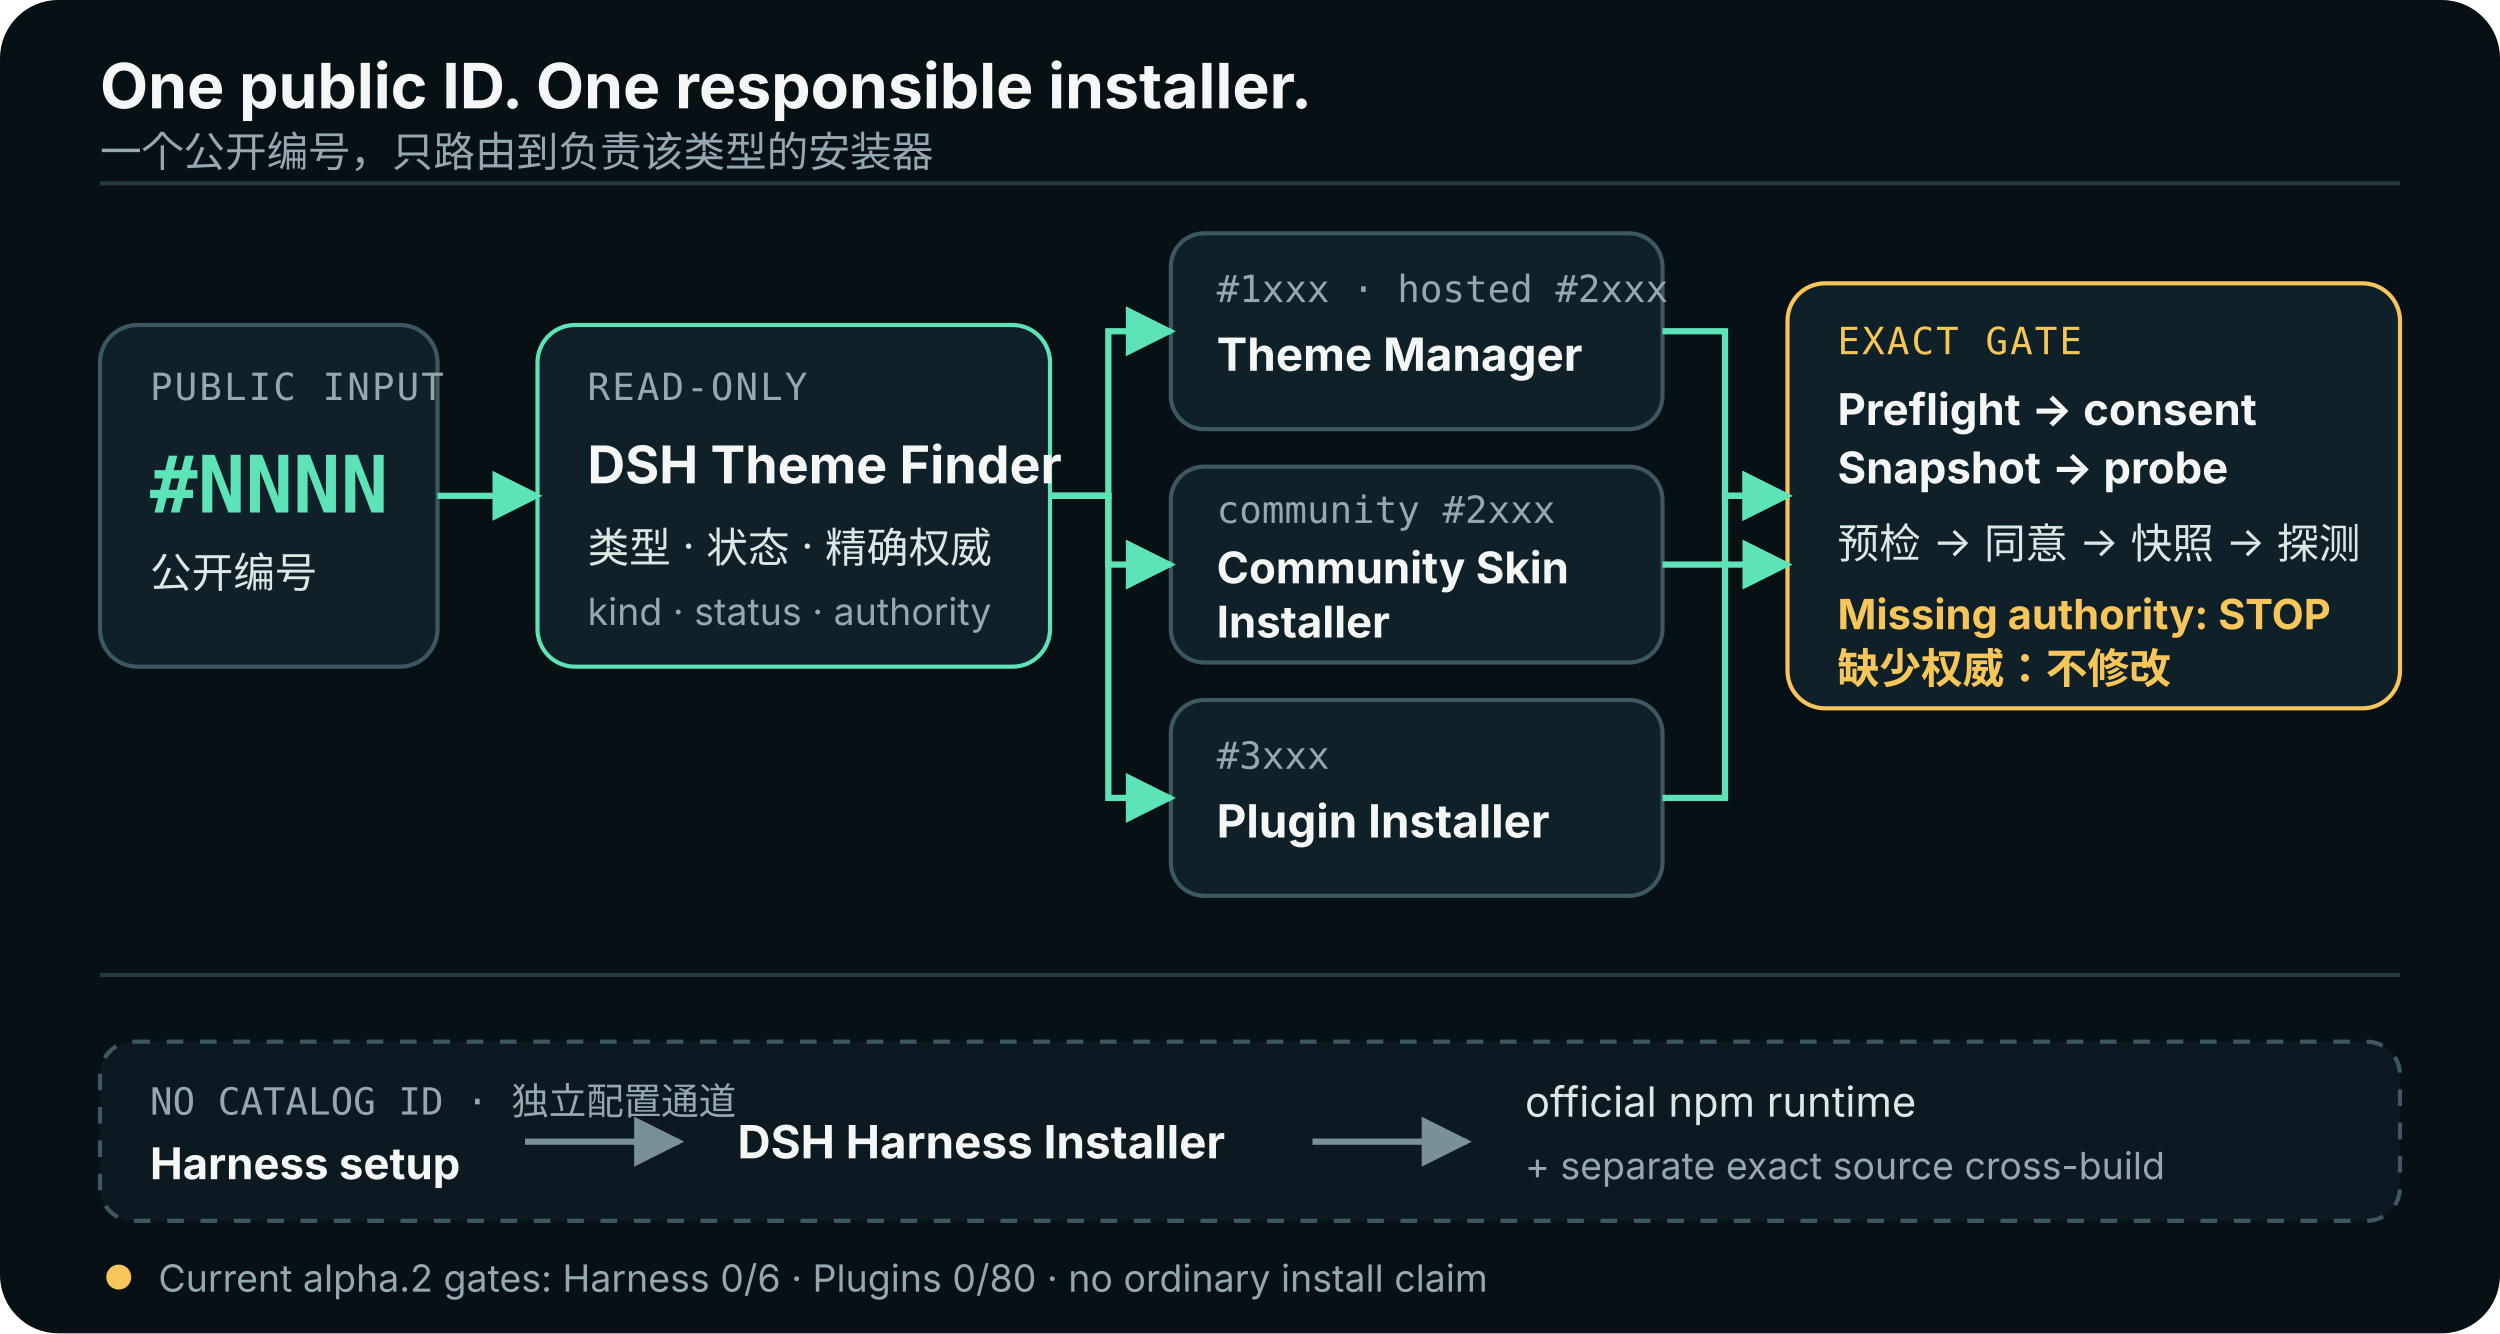
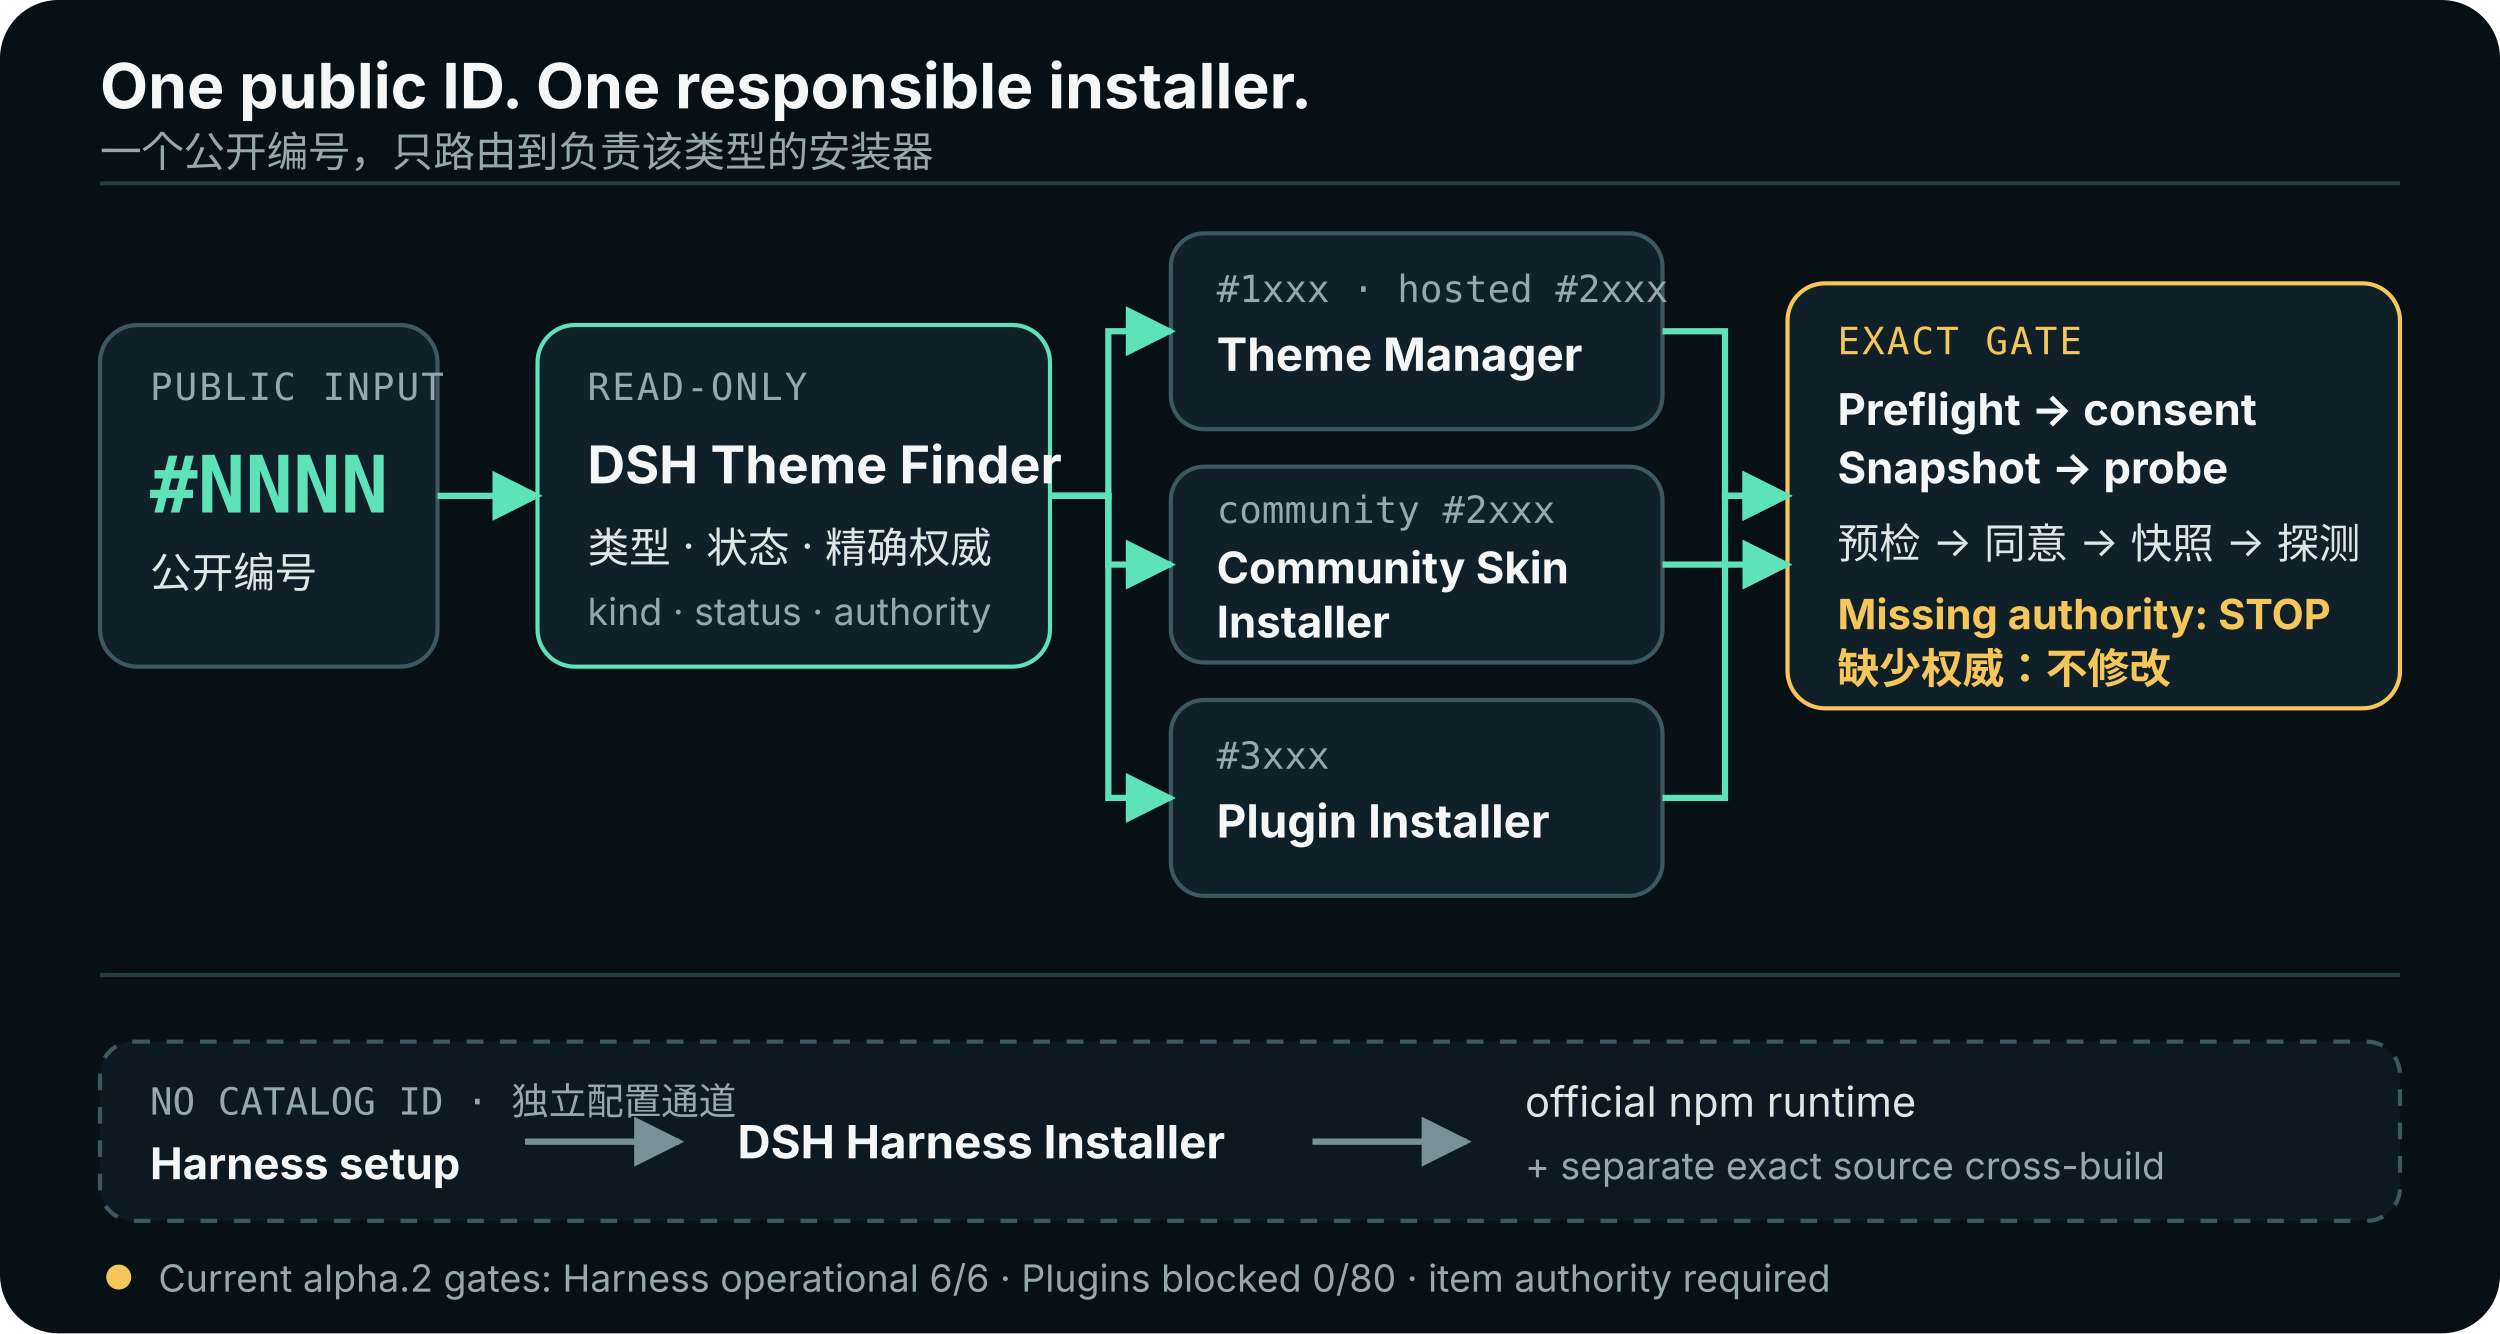
<svg xmlns="http://www.w3.org/2000/svg" width="1200" height="640" viewBox="0 0 1200 640" role="img" aria-labelledby="title desc">
  <defs>
    <marker id="arrow" viewBox="0 0 10 10" refX="9" refY="5" markerWidth="8" markerHeight="8" orient="auto">
      <path d="M0 0L10 5L0 10Z" fill="#5EE2B8" />
    </marker>
    <marker id="arrow-muted" viewBox="0 0 10 10" refX="9" refY="5" markerWidth="8" markerHeight="8" orient="auto">
      <path d="M0 0L10 5L0 10Z" fill="#789198" />
    </marker>
  </defs>
  <rect width="1200" height="640" rx="28" fill="#071015" />
  <path d="M48 88H1152M48 468H1152" stroke="#253A41" stroke-width="2" />
  <text x="48" y="52" fill="#F4F7F5" font-family="-apple-system, BlinkMacSystemFont, 'Segoe UI', 'PingFang SC', sans-serif" font-size="30" font-weight="700">One public ID. One responsible installer.</text>
  <text x="48" y="80" fill="#94A8AE" font-family="-apple-system, BlinkMacSystemFont, 'Segoe UI', 'PingFang SC', sans-serif" font-size="20">一个公开编号，只路由到负责该类型的安装器</text>
  <g id="public-id">
    <rect x="48" y="156" width="162" height="164" rx="18" fill="#102028" stroke="#3D5861" stroke-width="2" />
    <text x="72" y="192" fill="#94A8AE" font-family="ui-monospace, SFMono-Regular, Menlo, monospace" font-size="18" letter-spacing="1">PUBLIC INPUT</text>
    <text x="72" y="246" fill="#5EE2B8" font-family="ui-monospace, SFMono-Regular, Menlo, monospace" font-size="38" font-weight="700">#NNNN</text>
    <text x="72" y="282" fill="#DDE7E5" font-family="-apple-system, BlinkMacSystemFont, 'Segoe UI', 'PingFang SC', sans-serif" font-size="20">公开编号</text>
  </g>
  <g id="finder">
    <rect x="258" y="156" width="246" height="164" rx="18" fill="#102028" stroke="#5EE2B8" stroke-width="2" />
    <text x="282" y="192" fill="#94A8AE" font-family="ui-monospace, SFMono-Regular, Menlo, monospace" font-size="18" letter-spacing="1">READ-ONLY</text>
    <text x="282" y="232" fill="#F4F7F5" font-family="-apple-system, BlinkMacSystemFont, 'Segoe UI', 'PingFang SC', sans-serif" font-size="25" font-weight="700">DSH Theme Finder</text>
    <text x="282" y="270" fill="#DDE7E5" font-family="-apple-system, BlinkMacSystemFont, 'Segoe UI', 'PingFang SC', sans-serif" font-size="20">类型 · 状态 · 精确权威</text>
    <text x="282" y="300" fill="#94A8AE" font-family="-apple-system, BlinkMacSystemFont, 'Segoe UI', 'PingFang SC', sans-serif" font-size="18">kind · status · authority</text>
  </g>
  <g id="installers">
    <rect x="562" y="112" width="236" height="94" rx="16" fill="#102028" stroke="#3D5861" stroke-width="2" />
    <text x="584" y="145" fill="#94A8AE" font-family="ui-monospace, SFMono-Regular, Menlo, monospace" font-size="18">#1xxx · hosted #2xxx</text>
    <text x="584" y="178" fill="#F4F7F5" font-family="-apple-system, BlinkMacSystemFont, 'Segoe UI', 'PingFang SC', sans-serif" font-size="22" font-weight="700">Theme Manager</text>
    <rect x="562" y="224" width="236" height="94" rx="16" fill="#102028" stroke="#3D5861" stroke-width="2" />
    <text x="584" y="251" fill="#94A8AE" font-family="ui-monospace, SFMono-Regular, Menlo, monospace" font-size="18">community #2xxx</text>
    <text x="584" y="280" fill="#F4F7F5" font-family="-apple-system, BlinkMacSystemFont, 'Segoe UI', 'PingFang SC', sans-serif" font-size="21" font-weight="700">Community Skin</text>
    <text x="584" y="306" fill="#F4F7F5" font-family="-apple-system, BlinkMacSystemFont, 'Segoe UI', 'PingFang SC', sans-serif" font-size="21" font-weight="700">Installer</text>
    <rect x="562" y="336" width="236" height="94" rx="16" fill="#102028" stroke="#3D5861" stroke-width="2" />
    <text x="584" y="369" fill="#94A8AE" font-family="ui-monospace, SFMono-Regular, Menlo, monospace" font-size="18">#3xxx</text>
    <text x="584" y="402" fill="#F4F7F5" font-family="-apple-system, BlinkMacSystemFont, 'Segoe UI', 'PingFang SC', sans-serif" font-size="22" font-weight="700">Plugin Installer</text>
  </g>
  <g id="transaction-gate">
    <rect x="858" y="136" width="294" height="204" rx="18" fill="#102028" stroke="#F6C65B" stroke-width="2" />
    <text x="882" y="170" fill="#F6C65B" font-family="ui-monospace, SFMono-Regular, Menlo, monospace" font-size="18" letter-spacing="1">EXACT GATE</text>
    <text x="882" y="204" fill="#F4F7F5" font-family="-apple-system, BlinkMacSystemFont, 'Segoe UI', 'PingFang SC', sans-serif" font-size="21" font-weight="700">Preflight → consent</text>
    <text x="882" y="232" fill="#F4F7F5" font-family="-apple-system, BlinkMacSystemFont, 'Segoe UI', 'PingFang SC', sans-serif" font-size="21" font-weight="700">Snapshot → probe</text>
    <text x="882" y="268" fill="#DDE7E5" font-family="-apple-system, BlinkMacSystemFont, 'Segoe UI', 'PingFang SC', sans-serif" font-size="20">预检 → 同意 → 快照 → 探测</text>
    <text x="882" y="302" fill="#F6C65B" font-family="-apple-system, BlinkMacSystemFont, 'Segoe UI', 'PingFang SC', sans-serif" font-size="20" font-weight="700">Missing authority: STOP</text>
    <text x="882" y="328" fill="#F6C65B" font-family="-apple-system, BlinkMacSystemFont, 'Segoe UI', 'PingFang SC', sans-serif" font-size="20" font-weight="700">缺少权威：不修改</text>
  </g>
  <path d="M210 238H258" stroke="#5EE2B8" stroke-width="3" marker-end="url(#arrow)" />
  <path d="M504 238H532V159H562" fill="none" stroke="#5EE2B8" stroke-width="3" marker-end="url(#arrow)" />
  <path d="M504 238H532V271H562" fill="none" stroke="#5EE2B8" stroke-width="3" marker-end="url(#arrow)" />
  <path d="M504 238H532V383H562" fill="none" stroke="#5EE2B8" stroke-width="3" marker-end="url(#arrow)" />
  <path d="M798 159H828V238H858" fill="none" stroke="#5EE2B8" stroke-width="3" marker-end="url(#arrow)" />
  <path d="M798 271H858" fill="none" stroke="#5EE2B8" stroke-width="3" marker-end="url(#arrow)" />
  <path d="M798 383H828V238H858" fill="none" stroke="#5EE2B8" stroke-width="3" marker-end="url(#arrow)" />
  <g id="harness-separate-lane">
    <rect x="48" y="500" width="1104" height="86" rx="16" fill="#0C1920" stroke="#3D5861" stroke-width="2" stroke-dasharray="8 8" />
    <text x="72" y="535" fill="#94A8AE" font-family="ui-monospace, SFMono-Regular, Menlo, monospace" font-size="18">NO CATALOG ID · 独立配置通道</text>
    <text x="72" y="566" fill="#F4F7F5" font-family="-apple-system, BlinkMacSystemFont, 'Segoe UI', 'PingFang SC', sans-serif" font-size="21" font-weight="700">Harness setup</text>
    <path d="M252 548H326" stroke="#789198" stroke-width="3" marker-end="url(#arrow-muted)" />
    <text x="354" y="556" fill="#F4F7F5" font-family="-apple-system, BlinkMacSystemFont, 'Segoe UI', 'PingFang SC', sans-serif" font-size="22" font-weight="700">DSH Harness Installer</text>
    <path d="M630 548H704" stroke="#789198" stroke-width="3" marker-end="url(#arrow-muted)" />
    <text x="732" y="536" fill="#DDE7E5" font-family="-apple-system, BlinkMacSystemFont, 'Segoe UI', 'PingFang SC', sans-serif" font-size="20">official npm runtime</text>
    <text x="732" y="566" fill="#94A8AE" font-family="-apple-system, BlinkMacSystemFont, 'Segoe UI', 'PingFang SC', sans-serif" font-size="18">+ separate exact source cross-build</text>
  </g>
  <circle cx="57" cy="613" r="6" fill="#F6C65B" />
-   <text x="76" y="620" fill="#94A8AE" font-family="-apple-system, BlinkMacSystemFont, 'Segoe UI', 'PingFang SC', sans-serif" font-size="18">Current alpha.2 gates: Harness 0/6 · Plugins 0/80 · no ordinary install claim</text>
+   <text x="76" y="620" fill="#94A8AE" font-family="-apple-system, BlinkMacSystemFont, 'Segoe UI', 'PingFang SC', sans-serif" font-size="18">Current alpha.2 gates: Harness operational 6/6 · Plugins blocked 0/80 · item authority required</text>
</svg>
